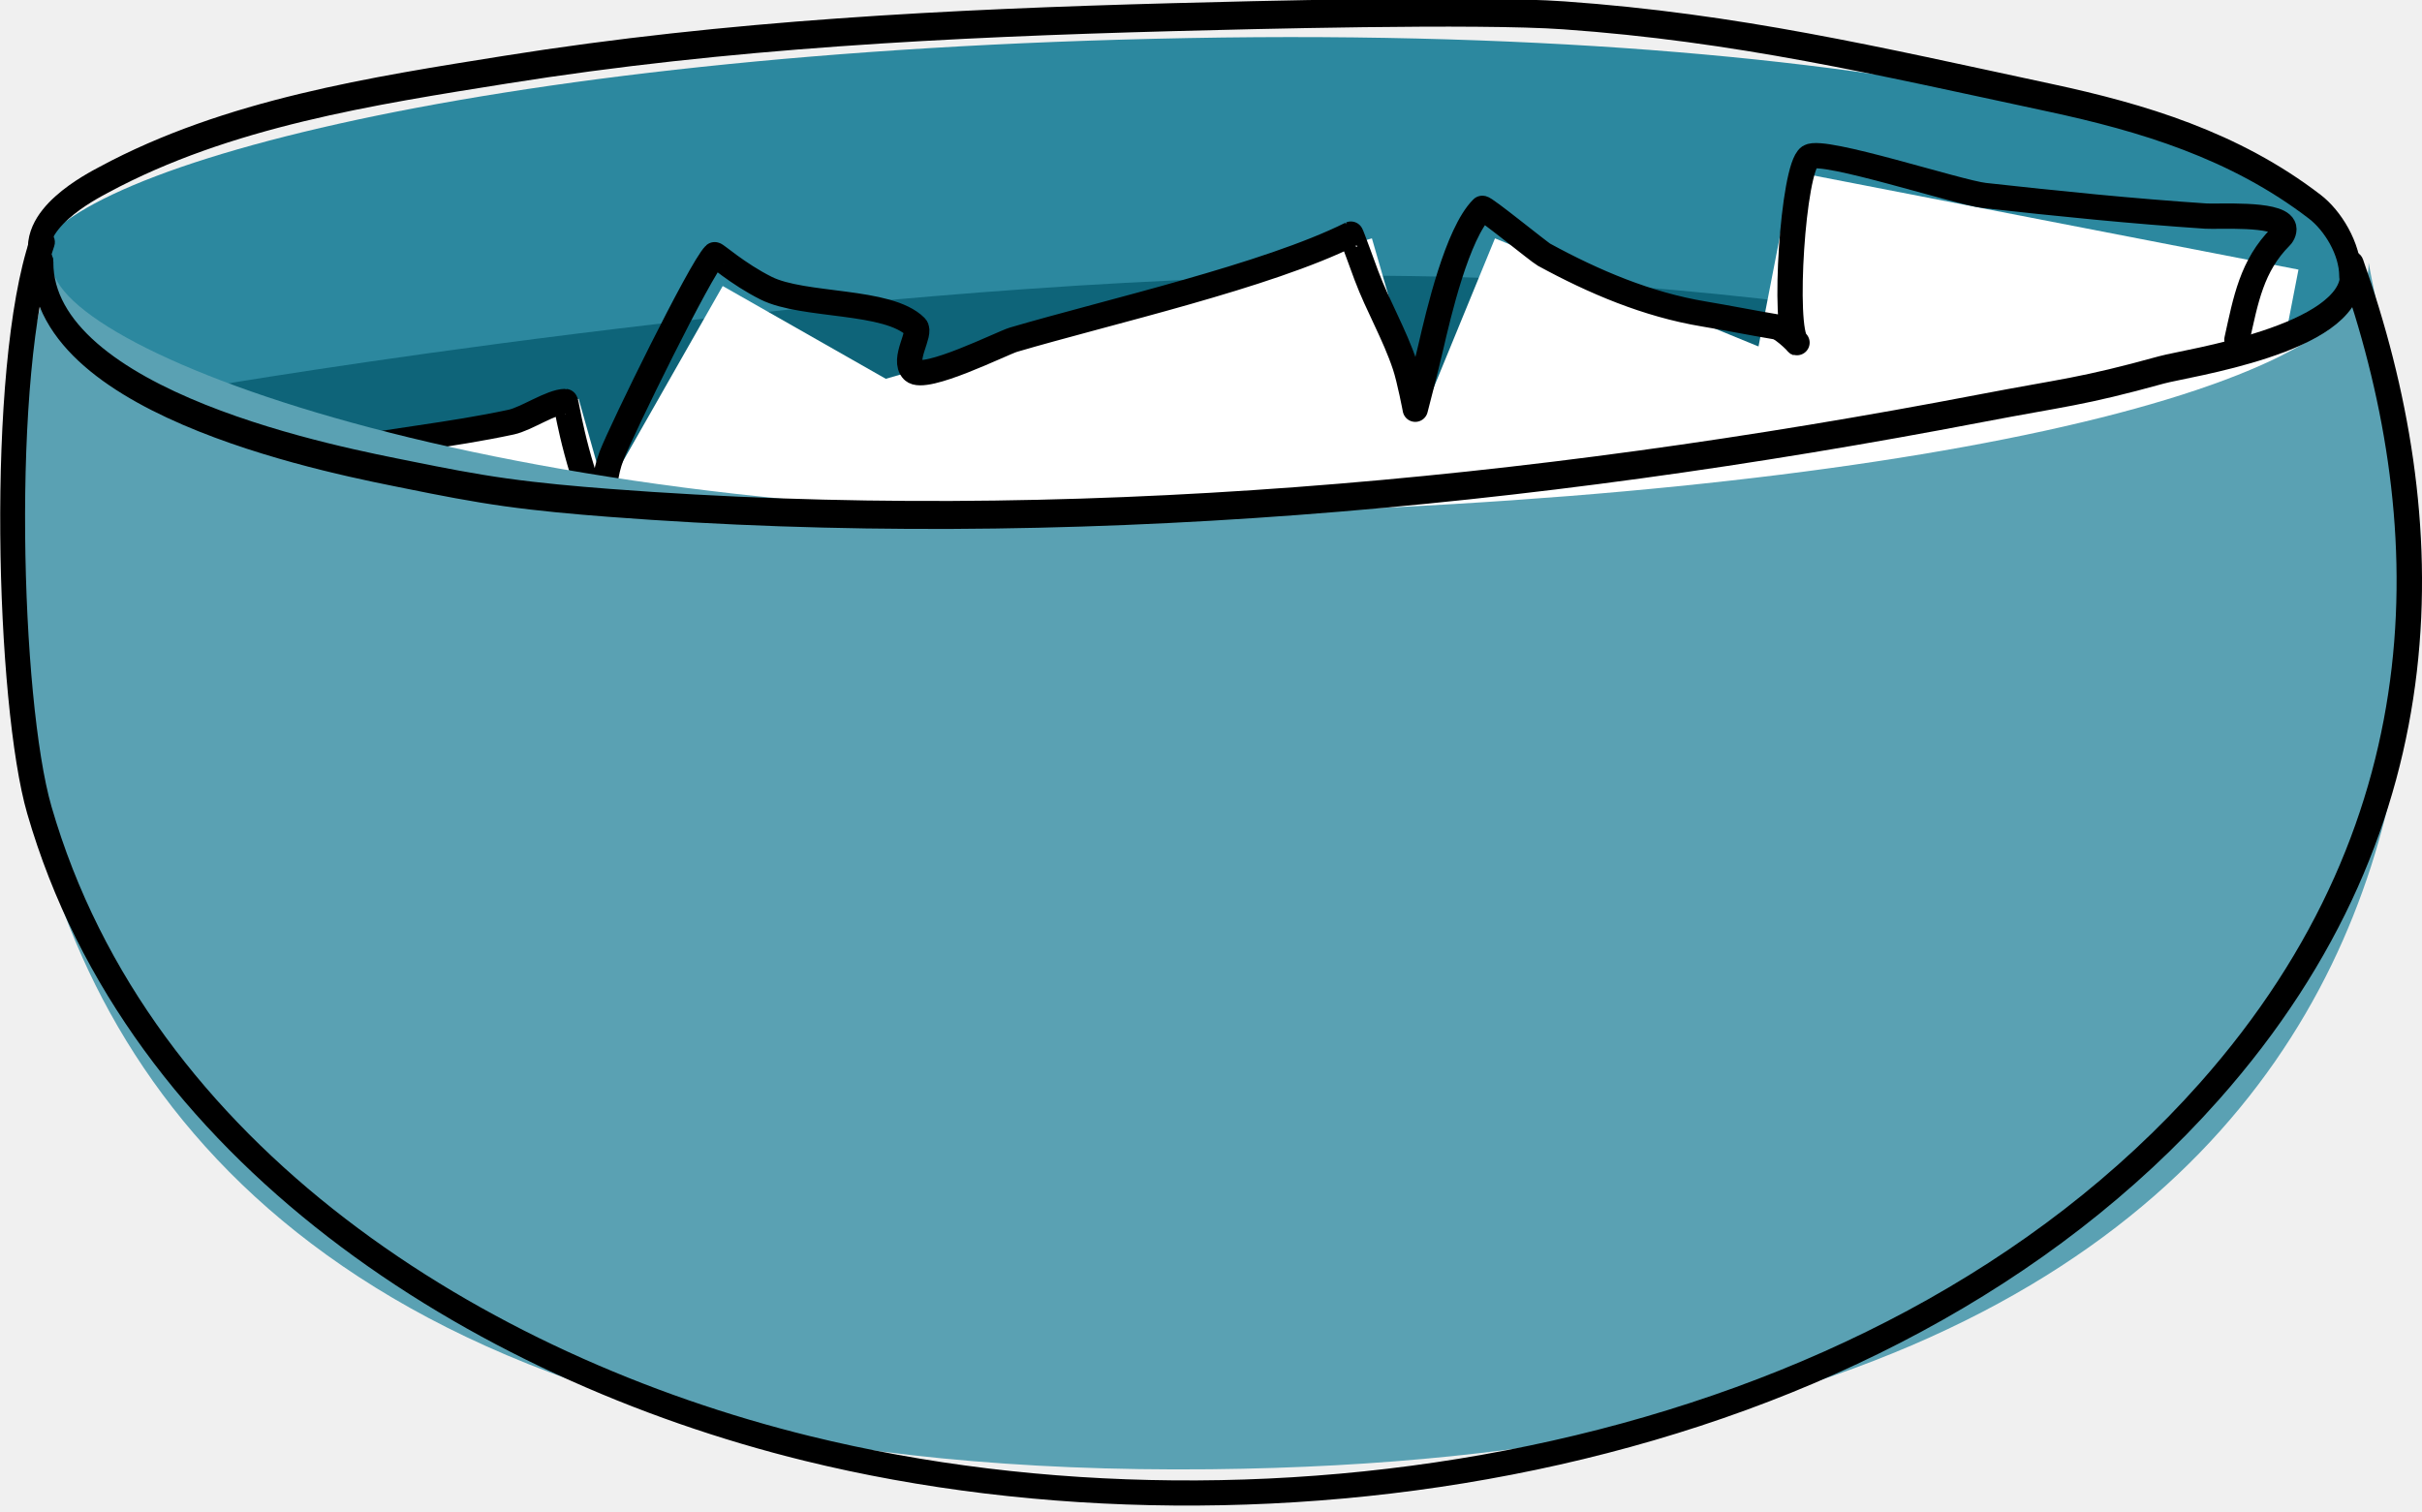
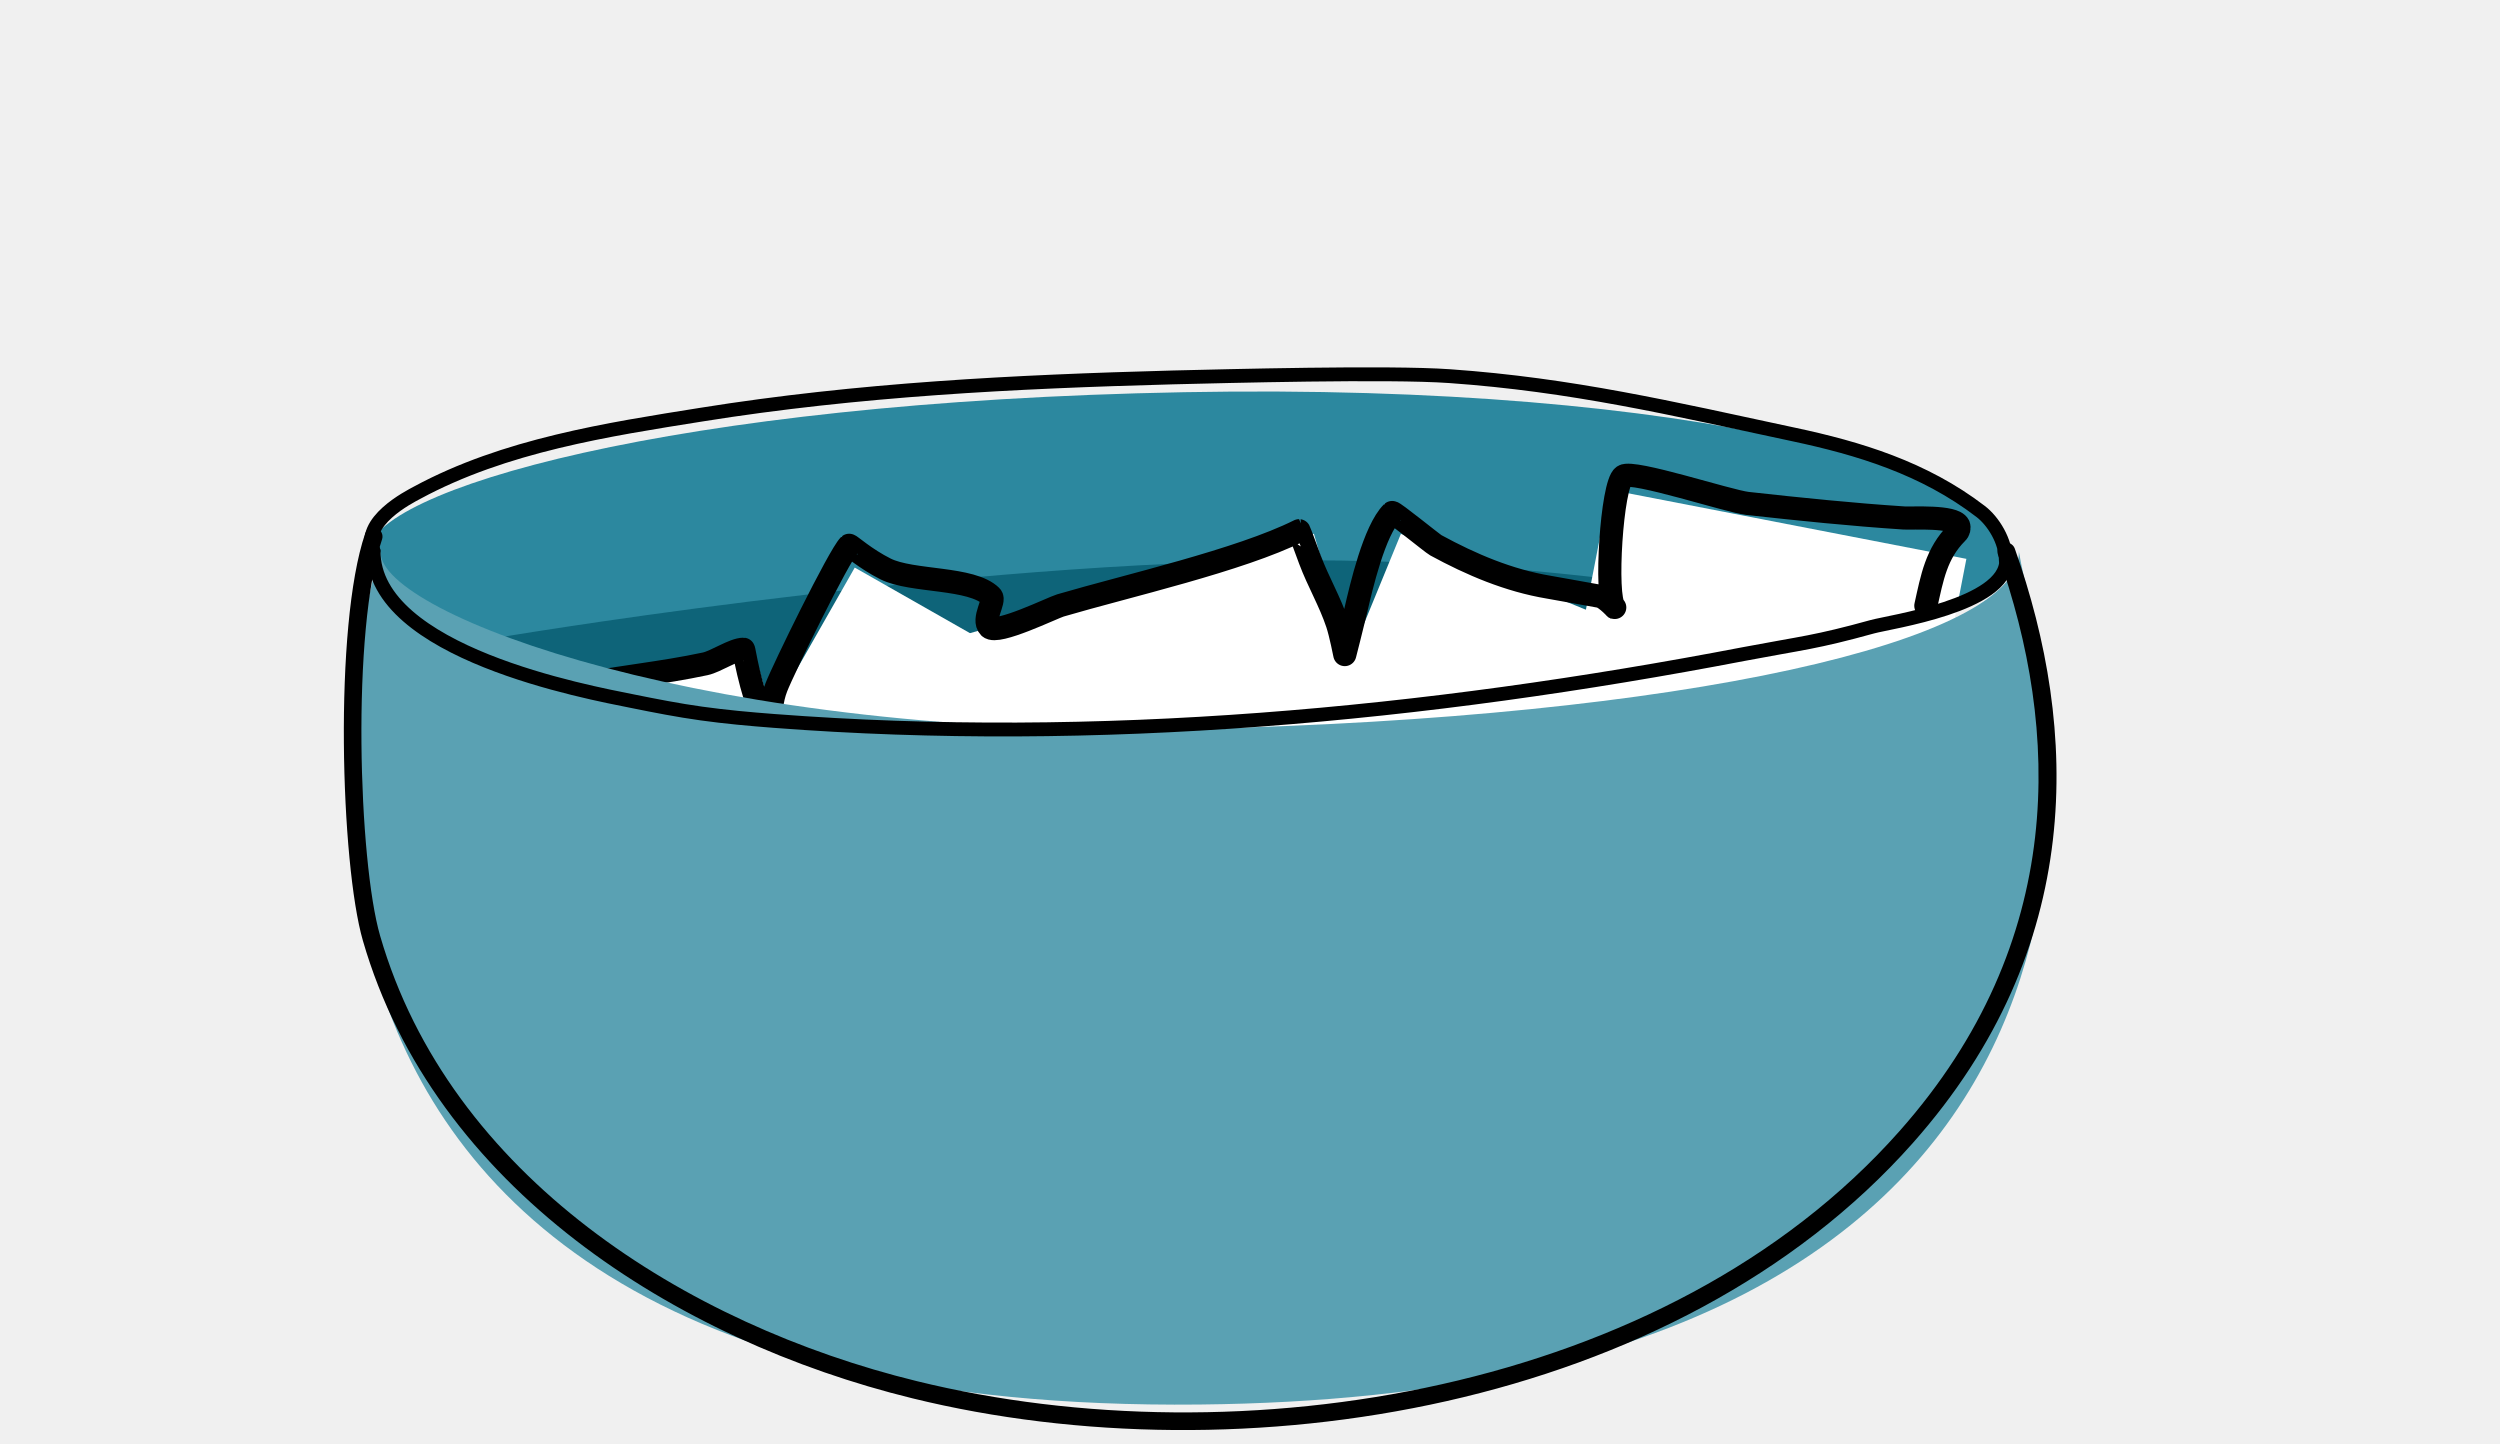
- <svg xmlns="http://www.w3.org/2000/svg" width="100%" height="100%" viewBox="0 0 383 239" version="1.1" xml:space="preserve" style="fill-rule:evenodd;clip-rule:evenodd;stroke-linecap:round;stroke-linejoin:round;stroke-miterlimit:1.5;">
-   <g transform="matrix(1,0,0,1,-652.33,-840.433)">
-     <g transform="matrix(1,0,0,1,-403.715,520.174)">
-       <g transform="matrix(1,0,0,0.755003,0,86.5953)">
-         <path d="M1061.53,364.942C1061.53,346.656 1129.02,320.281 1243.99,317.459C1358.96,314.638 1427.83,341.564 1427.83,364.942C1427.83,391.228 1352.78,413.943 1243.99,417.169C1135.2,420.394 1061.53,383.228 1061.53,364.942Z" style="fill:rgb(44,136,159);" />
-         <clipPath id="_clip1">
-           <path d="M1061.53,364.942C1061.53,346.656 1129.02,320.281 1243.99,317.459C1358.96,314.638 1427.83,341.564 1427.83,364.942C1427.83,391.228 1352.78,413.943 1243.99,417.169C1135.2,420.394 1061.53,383.228 1061.53,364.942Z" />
-         </clipPath>
-         <g clip-path="url(#_clip1)">
-           <g transform="matrix(1,0,0,1.3245,0,-114.695)">
-             <path d="M1089.48,381.334C1089.48,381.334 1184.79,365.053 1264.44,363.916C1344.1,362.779 1412.25,381.334 1412.25,381.334C1412.25,381.334 1321.67,437.991 1249.78,437.991C1177.9,437.991 1089.48,381.334 1089.48,381.334Z" style="fill:rgb(14,100,121);" />
-           </g>
-         </g>
-       </g>
-       <g transform="matrix(0.947254,0,0,1.18921,73.6541,-67.9993)">
-         <path d="M1429.46,363.196C1429.46,359.521 1426.44,355.758 1423.53,353.983C1410.12,345.78 1394.68,342.114 1379.36,339.494C1350.29,334.526 1326.97,330.151 1298.2,328.528C1283.68,327.709 1245.27,328.501 1232.79,328.768C1195.57,329.566 1158.52,331.041 1121.55,335.745C1099.51,338.55 1075.09,341.506 1054.4,350.404C1052.57,351.189 1041.01,355.847 1044.14,361.396" style="fill:none;stroke:black;stroke-width:3.72px;" />
-       </g>
-     </g>
-     <g transform="matrix(1,0,0,1,-20.2273,28.2917)">
-       <g transform="matrix(0.797346,-0.22447,0.120903,0.429461,61.0942,742.663)">
-         <rect x="680.549" y="712.961" width="92.977" height="161.522" style="fill:white;" />
-       </g>
-       <g transform="matrix(0.761886,0.433522,-0.374443,0.658058,535.306,93.1783)">
-         <rect x="680.549" y="712.961" width="92.977" height="161.522" style="fill:white;" />
-       </g>
-       <g transform="matrix(0.842142,-0.243327,0.210167,0.727378,88.2452,519.471)">
-         <rect x="680.549" y="712.961" width="92.977" height="161.522" style="fill:white;" />
-       </g>
-       <g transform="matrix(0.810961,0.332796,-0.287444,0.700446,562.003,123.967)">
-         <rect x="680.549" y="712.961" width="92.977" height="161.522" style="fill:white;" />
-       </g>
-       <g transform="matrix(0.860533,0.167016,-0.144256,0.743262,473.226,195.675)">
-         <rect x="680.549" y="712.961" width="92.977" height="161.522" style="fill:white;" />
-       </g>
-       <path d="M686.554,893.63C685.484,893.448 689.372,893.567 689.444,893.567C692.467,893.567 694.755,892.531 697.59,891.53C706.244,888.476 715.02,885.531 724.066,883.792C733.807,881.918 743.693,880.982 753.392,878.904C755.8,878.388 759.763,875.645 761.946,875.645C762.16,875.645 762.976,883.313 767.241,893.974C767.242,893.977 767.744,895.196 768.055,895.196C768.87,895.196 768.055,893.567 768.055,892.752C768.055,889.744 768.172,887.072 769.277,884.199C770.828,880.166 783.297,854.701 785.57,852.428C785.697,852.301 789.193,855.462 793.716,857.724C799.63,860.68 812.983,859.476 817.34,863.833C818.31,864.803 815.206,869.03 816.933,870.758C818.749,872.573 831.083,866.38 832.818,865.87C847.77,861.472 872.946,855.785 886.176,849.17C886.239,849.138 888.39,855.075 888.62,855.687C890.455,860.581 893.073,864.974 894.729,869.943C895.479,872.192 896.359,876.867 896.359,876.867C896.359,876.867 898.047,870.364 898.802,867.092C900.022,861.808 902.982,849.063 906.949,845.097C907.194,844.851 915.936,851.998 916.724,852.428C924.632,856.742 933.039,860.307 941.978,861.797C945.801,862.434 949.561,863.196 953.382,863.833C954.722,864.056 957.601,867.237 956.641,866.277C954.47,864.106 956.057,838.697 958.677,836.951C960.792,835.541 982.217,842.598 986.375,843.06C998.002,844.352 1009.74,845.541 1021.4,846.319C1023.26,846.443 1032.56,845.818 1033.62,847.948C1033.89,848.48 1033.56,849.238 1033.21,849.577C1028.62,854.175 1027.69,859.56 1026.29,865.87" style="fill:none;stroke:black;stroke-width:4px;" />
-     </g>
-     <g transform="matrix(1,0,0,1,-400.939,520.174)">
-       <path d="M1427.83,361.779L1427.83,361.776C1427.83,361.776 1428.6,366.22 1429.63,370.318C1437.83,403.064 1462.58,550.381 1244.68,552.645C999.51,555.193 1061.53,361.776 1061.53,361.776L1061.55,361.784C1061.54,361.898 1061.53,362.013 1061.53,362.128C1061.53,375.934 1135.2,403.994 1243.99,401.559C1352.78,399.124 1427.83,381.974 1427.83,362.128C1427.83,362.011 1427.83,361.895 1427.83,361.779Z" style="fill:rgb(90,161,179);" />
-       <path d="M1058.06,357.916C1051.02,378.589 1052.6,431.786 1057.57,448.933C1073.52,504.044 1127.52,538.295 1180.47,551.301C1253.82,569.317 1351.15,553.932 1404.13,494.217C1442.94,450.463 1441.25,401.648 1426.94,361.285C1426.58,360.244 1425.43,359.699 1424.39,360.068C1423.35,360.437 1422.81,361.581 1423.17,362.621C1437.05,401.768 1438.78,449.128 1401.13,491.562C1349.1,550.21 1253.46,565.111 1181.42,547.416C1129.79,534.735 1076.96,501.556 1061.41,447.821C1056.58,431.126 1054.99,379.332 1061.84,359.204C1062.2,358.159 1061.64,357.022 1060.59,356.667C1059.55,356.311 1058.41,356.871 1058.06,357.916Z" />
-       <g transform="matrix(0.947254,0,0,1.18921,73.6541,-80.2975)">
-         <path d="M1041.21,371.738C1041.21,390.9 1091.93,398.303 1102.3,399.98C1107.71,400.856 1113.14,401.701 1118.59,402.307C1124.31,402.942 1130.06,403.352 1135.81,403.703C1211.84,408.339 1289.55,402.629 1364.76,391.138C1378.69,389.009 1381.54,388.987 1395.01,386.019C1399.2,385.095 1426.53,382.011 1426.65,373.537" style="fill:none;stroke:black;stroke-width:3.72px;" />
-       </g>
-     </g>
+ <svg xmlns="http://www.w3.org/2000/svg" id="Layer_5" data-name="Layer 5" viewBox="0 0 671.93 388">
+   <defs>
+     <style>.cls-1,.cls-5,.cls-7{fill:none;}.cls-2{fill:#2c889f;}.cls-2,.cls-4,.cls-8,.cls-9{fill-rule:evenodd;}.cls-3{clip-path:url(#clip-path);}.cls-4{fill:#0e6479;}.cls-5,.cls-7{stroke:#000;stroke-linecap:round;stroke-linejoin:round;}.cls-5{stroke-width:3.72px;}.cls-6{fill:#fff;}.cls-7{stroke-width:6.22px;}.cls-8{fill:#5aa1b3;}</style>
+     <clipPath id="clip-path">
+       <path class="cls-1" d="M99,148.5c0-16.59,81.12-40.53,219.31-43.09s221,21.87,221,43.09c0,23.85-90.21,44.47-221,47.4S99,165.09,99,148.5Z" />
+     </clipPath>
+   </defs>
+   <path class="cls-2" d="M99,148.5c0-16.59,81.12-40.53,219.31-43.09s221,21.87,221,43.09c0,23.85-90.21,44.47-221,47.4S99,165.09,99,148.5Z" />
+   <g class="cls-3">
+     <path class="cls-4" d="M132.56,171.59S247.12,152,342.86,150.65s177.66,20.94,177.66,20.94-108.87,68.1-195.28,68.1S132.56,171.59,132.56,171.59Z" />
  </g>
+   <path class="cls-5" d="M539.11,150.65c0-5.25-3.43-10.63-6.75-13.17-15.27-11.72-32.85-17-50.29-20.71-33.1-7.1-59.65-13.35-92.41-15.67-16.53-1.17-60.26,0-74.47.34-42.38,1.14-84.56,3.25-126.66,10-25.09,4-52.89,8.24-76.45,21-2.09,1.12-15.25,7.78-11.68,15.71" />
+   <rect class="cls-6" x="123.26" y="184.91" width="92.57" height="86.62" transform="translate(-55.5 54.48) rotate(-15.72)" />
+   <rect class="cls-6" x="162.47" y="191.67" width="146.99" height="97.96" transform="translate(-89.9 326.73) rotate(-60.36)" />
+   <rect class="cls-6" x="277.5" y="154.2" width="97.96" height="146.99" transform="translate(-50.37 99.57) rotate(-16.12)" />
+   <rect class="cls-6" x="320.45" y="181.1" width="146.99" height="97.96" transform="translate(31.53 507.18) rotate(-67.69)" />
+   <rect class="cls-6" x="393.66" y="163.26" width="146.99" height="97.96" transform="matrix(0.19, -0.98, 0.98, 0.19, 169.79, 630.41)" />
+   <path class="cls-7" d="M109.2,196.12c-1.29-.22,3.38-.07,3.47-.07,3.63,0,6.38-1.25,9.79-2.45,10.4-3.67,21-7.21,31.83-9.3,11.7-2.26,23.59-3.38,35.25-5.88,2.89-.62,7.65-3.92,10.28-3.92.25,0,1.23,9.22,6.36,22,0,0,.61,1.46,1,1.46,1,0,0-1.95,0-2.93,0-3.62.14-6.83,1.47-10.28,1.86-4.85,16.85-35.46,19.58-38.19.16-.15,4.36,3.65,9.79,6.36,7.11,3.56,23.16,2.11,28.4,7.35,1.17,1.16-2.57,6.24-.49,8.32s17-5.26,19.09-5.87c18-5.29,48.24-12.13,64.14-20.08.07,0,2.66,7.1,2.94,7.84,2.2,5.88,5.35,11.16,7.34,17.13.9,2.7,2,8.32,2,8.32s2-7.81,2.93-11.75c1.47-6.35,5-21.67,9.8-26.43.29-.3,10.8,8.29,11.75,8.81,9.5,5.18,19.61,9.47,30.35,11.26,4.6.77,9.12,1.68,13.71,2.45,1.61.26,5.07,4.09,3.92,2.93-2.61-2.6-.71-33.15,2.44-35.24,2.55-1.7,28.3,6.78,33.3,7.34,14,1.55,28.08,3,42.1,3.92,2.23.14,13.41-.61,14.68,2a1.88,1.88,0,0,1-.49,2c-5.52,5.53-6.63,12-8.32,19.59" />
+   <path class="cls-8" d="M542.59,148.08h0s.92,5.34,2.16,10.26c9.86,39.36,39.61,216.44-222.3,219.16C27.76,380.56,102.3,148.08,102.3,148.08h0c0,.13,0,.27,0,.41,0,16.59,88.55,50.32,219.32,47.4s221-23.55,221-47.4Z" />
+   <path class="cls-9" d="M98.13,143.44c-8.46,24.85-6.56,88.79-.59,109.4,19.17,66.24,84.08,107.41,147.73,123,88.16,21.66,205.15,3.16,268.83-68.61,46.65-52.59,44.62-111.27,27.42-159.78a2.4,2.4,0,1,0-4.53,1.6c16.68,47.06,18.76,104-26.49,155C448,374.57,333,392.48,246.41,371.21,184.35,356,120.85,316.09,102.16,251.5c-5.81-20.07-7.72-82.32.52-106.51a2.4,2.4,0,0,0-4.55-1.55Z" />
+   <path class="cls-5" d="M100.4,148.08c0,27.39,57.75,38,69.55,40.37,6.16,1.25,12.35,2.46,18.55,3.32,6.51.91,13.06,1.5,19.61,2,86.56,6.63,175-1.54,260.67-18,15.86-3,19.11-3.08,34.45-7.32,4.77-1.32,35.88-5.73,36-17.84" />
</svg>
